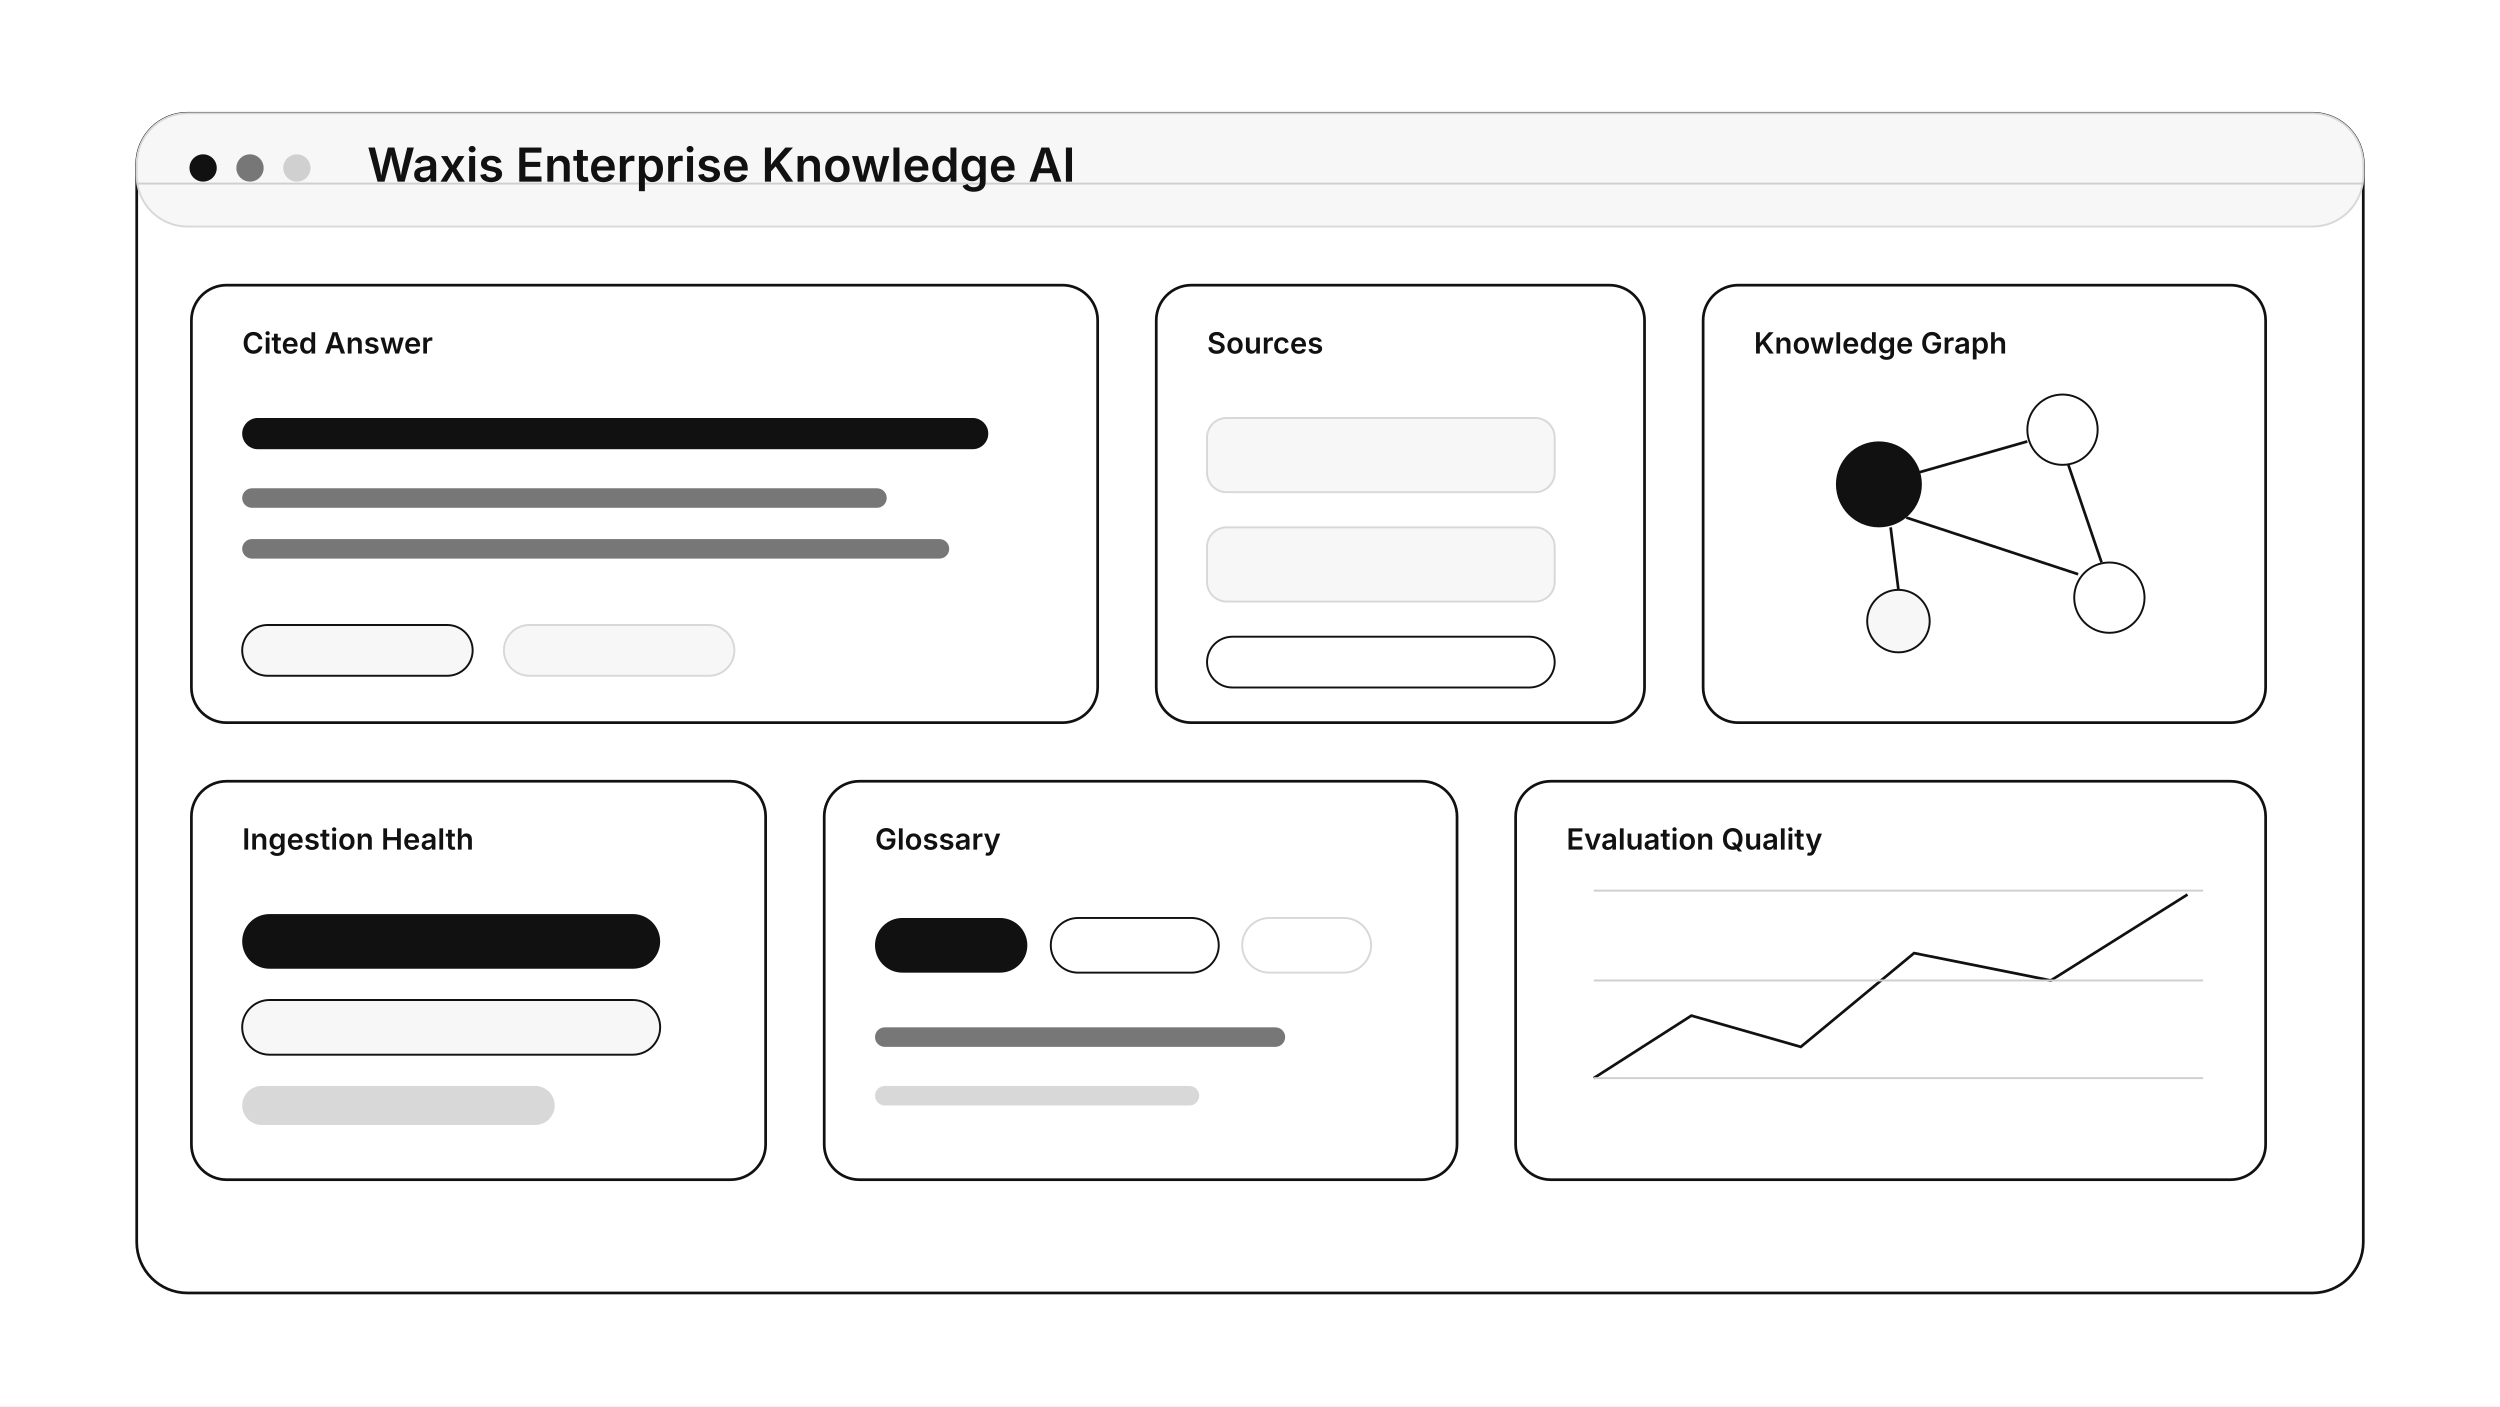
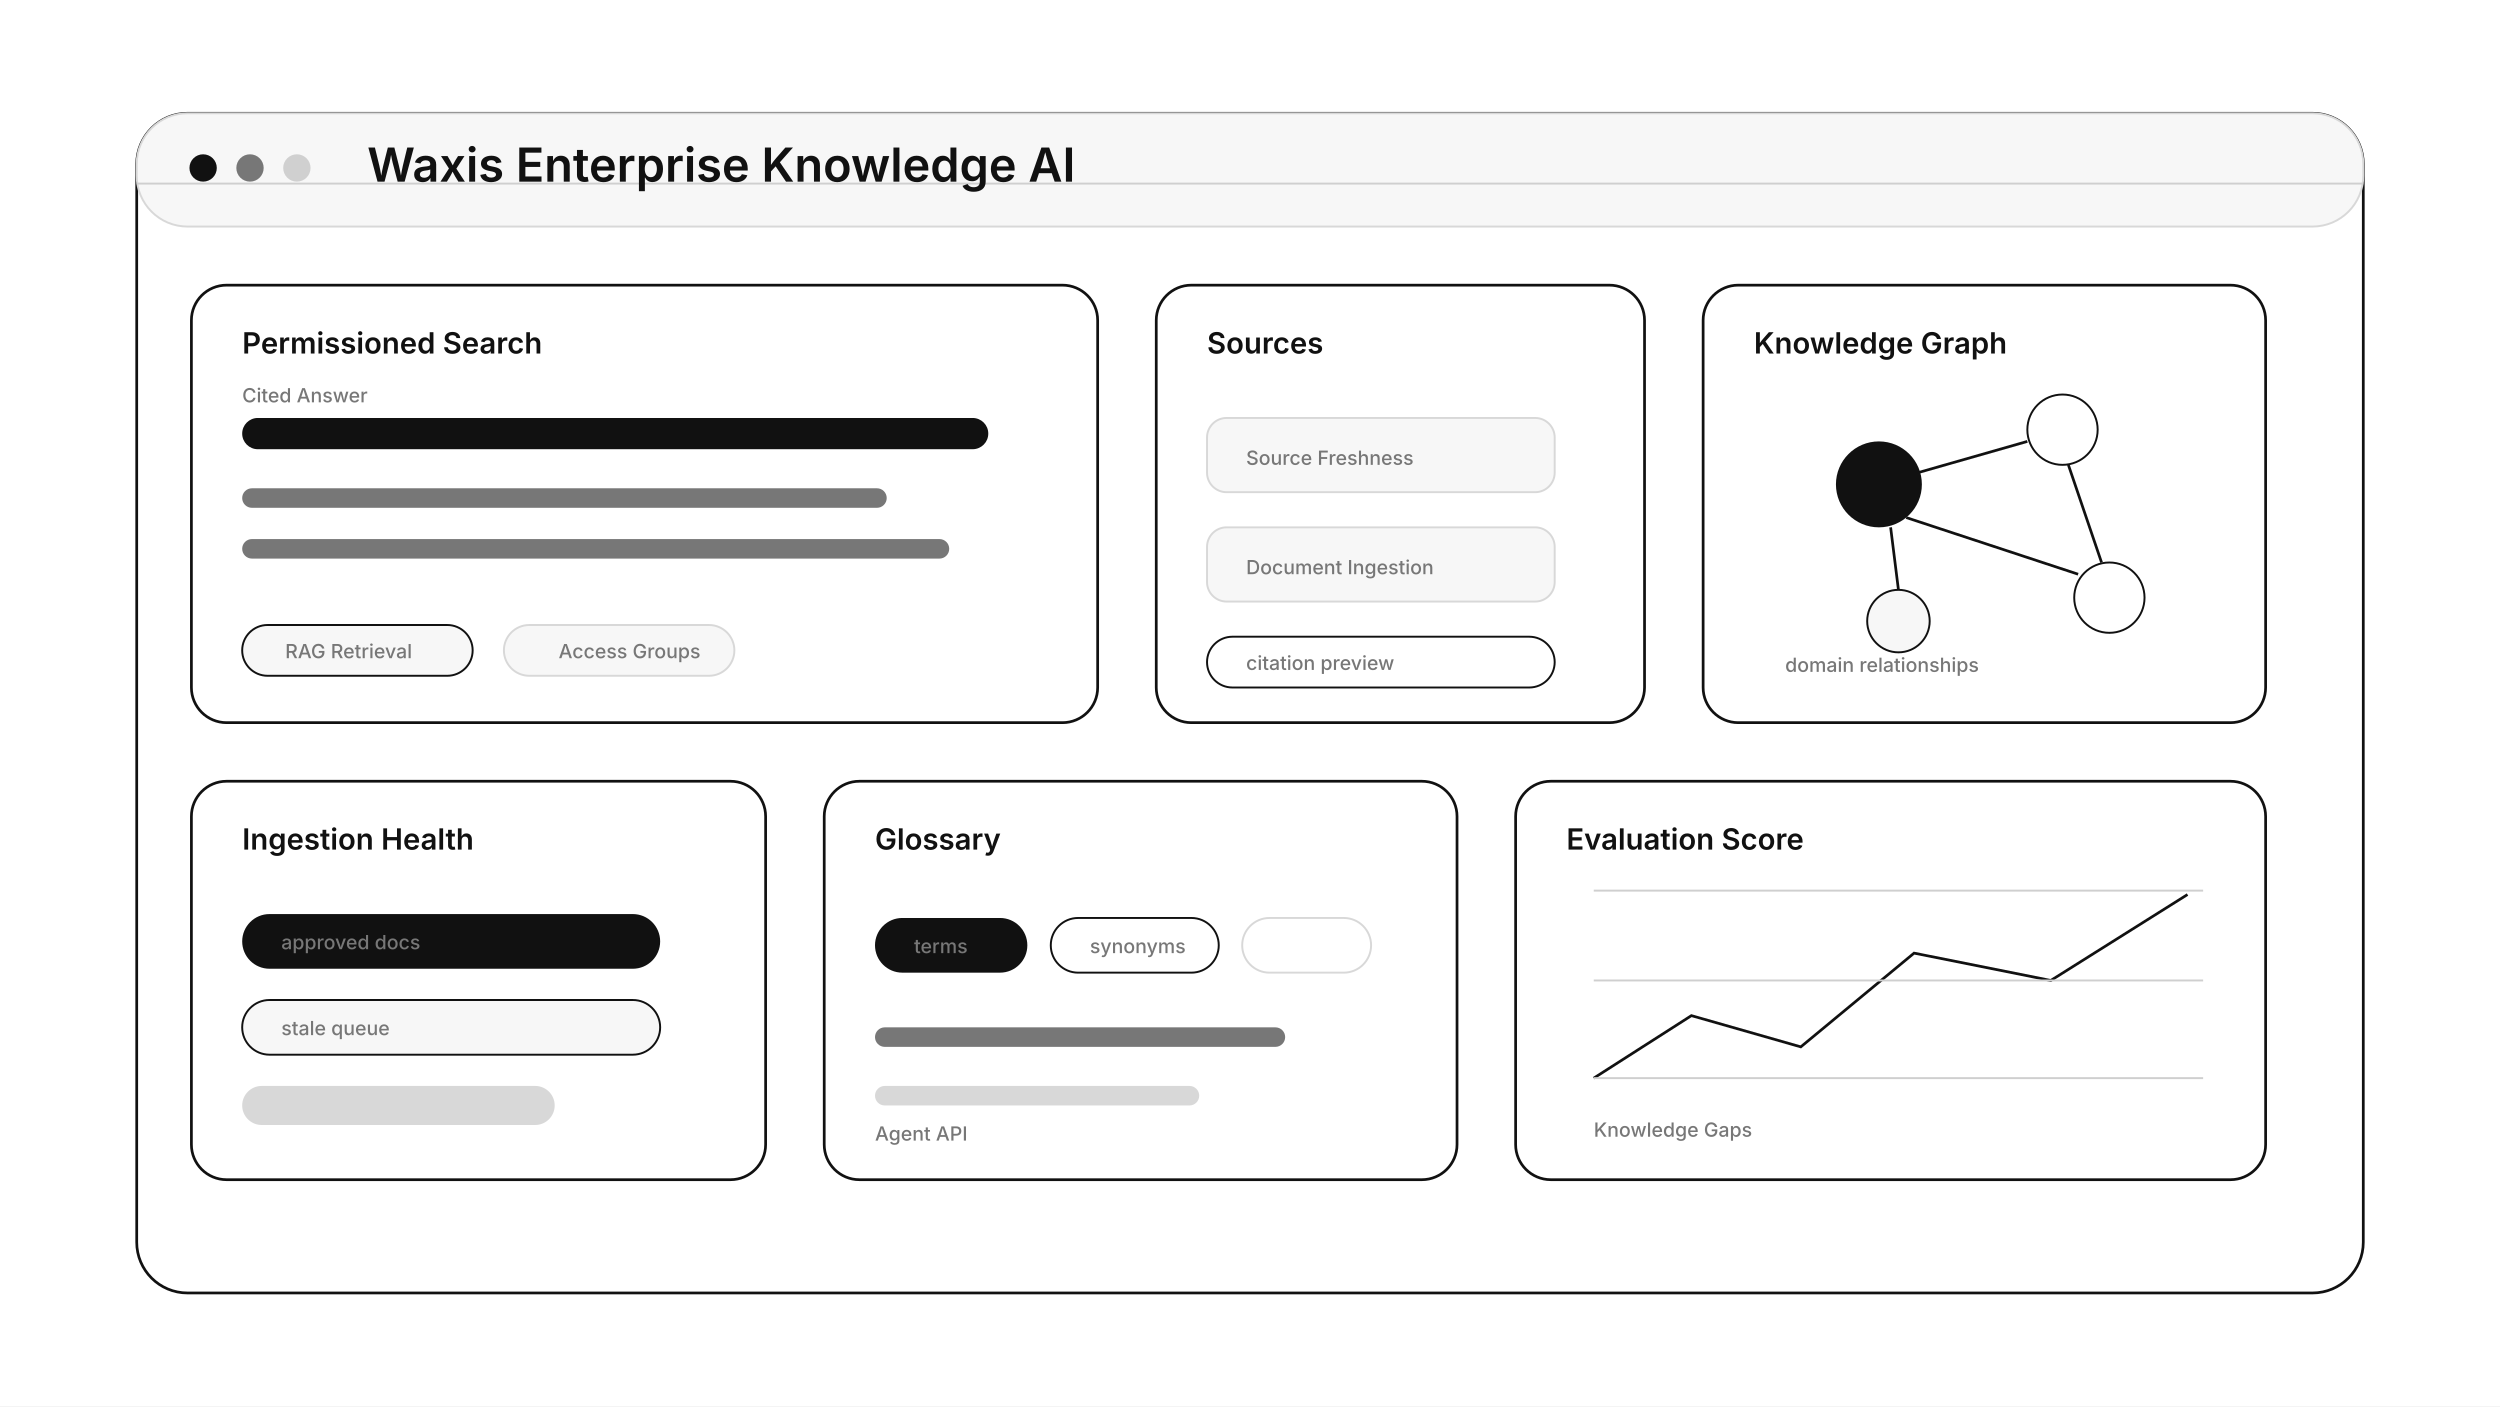
<svg xmlns="http://www.w3.org/2000/svg" width="1280" height="720" viewBox="0 0 1280 720" fill="none" role="img" aria-labelledby="title desc">
  <style>
    .bg{fill:#fff}.line{stroke:#111;stroke-width:1.4}.soft{stroke:#cfcfcf;stroke-width:1}.panel{fill:#fff;stroke:#111;stroke-width:1.4}.sub{fill:#f7f7f7;stroke:#d8d8d8}.title{font:600 24px Inter,Arial,sans-serif;fill:#111}.h{font:600 15px Inter,Arial,sans-serif;fill:#111}.t{font:500 12px Inter,Arial,sans-serif;fill:#555}.xs{font:500 10px Inter,Arial,sans-serif;fill:#777}
  </style>
  <rect class="bg" width="1280" height="720" />
  <rect x="70" y="58" width="1140" height="604" rx="26" class="panel" />
  <rect x="70" y="58" width="1140" height="58" rx="26" class="sub" />
  <path d="M70 94H1210" class="soft" />
  <circle cx="104" cy="86" r="7" fill="#111" />
  <circle cx="128" cy="86" r="7" fill="#777" />
  <circle cx="152" cy="86" r="7" fill="#d0d0d0" />
  <text x="188" y="93" class="title">Waxis Enterprise Knowledge AI</text>
  <rect x="98" y="146" width="464" height="224" rx="18" class="panel" />
-   <text x="124" y="181" class="h">Cited Answer</text>
+   <text x="124" y="181" class="h">Permissioned Search</text>
  <rect x="124" y="214" width="382" height="16" rx="8" fill="#111" />
  <rect x="124" y="250" width="330" height="10" rx="5" fill="#777" />
  <rect x="124" y="276" width="362" height="10" rx="5" fill="#777" />
  <rect x="124" y="320" width="118" height="26" rx="13" fill="#f7f7f7" stroke="#111" />
  <rect x="258" y="320" width="118" height="26" rx="13" fill="#f7f7f7" stroke="#d8d8d8" />
+   <text x="124" y="206" class="xs">Cited Answer</text>
+   <text x="146" y="337" class="xs">RAG Retrieval</text>
+   <text x="286" y="337" class="xs">Access Groups</text>
  <rect x="592" y="146" width="250" height="224" rx="18" class="panel" />
  <text x="618" y="181" class="h">Sources</text>
  <rect x="618" y="214" width="178" height="38" rx="10" class="sub" />
  <rect x="618" y="270" width="178" height="38" rx="10" class="sub" />
  <rect x="618" y="326" width="178" height="26" rx="13" fill="#fff" stroke="#111" />
+   <text x="638" y="238" class="xs">Source Freshness</text>
+   <text x="638" y="294" class="xs">Document Ingestion</text>
+   <text x="638" y="343" class="xs">citation preview</text>
  <rect x="872" y="146" width="288" height="224" rx="18" class="panel" />
  <text x="898" y="181" class="h">Knowledge Graph</text>
  <circle cx="962" cy="248" r="22" fill="#111" />
  <circle cx="1056" cy="220" r="18" fill="#fff" stroke="#111" />
  <circle cx="1080" cy="306" r="18" fill="#fff" stroke="#111" />
  <circle cx="972" cy="318" r="16" fill="#f7f7f7" stroke="#111" />
  <path d="M982 242L1038 226M976 265L1064 294M968 270L972 302M1059 238L1076 288" class="line" />
+   <text x="914" y="344" class="xs">domain relationships</text>
  <rect x="98" y="400" width="294" height="204" rx="18" class="panel" />
  <text x="124" y="435" class="h">Ingestion Health</text>
  <rect x="124" y="468" width="214" height="28" rx="14" fill="#111" />
  <rect x="124" y="512" width="214" height="28" rx="14" fill="#f7f7f7" stroke="#111" />
  <rect x="124" y="556" width="160" height="20" rx="10" fill="#d8d8d8" />
+   <text x="144" y="486" class="xs" fill="#fff">approved docs</text>
+   <text x="144" y="530" class="xs">stale queue</text>
  <rect x="422" y="400" width="324" height="204" rx="18" class="panel" />
  <text x="448" y="435" class="h">Glossary</text>
  <rect x="448" y="470" width="78" height="28" rx="14" fill="#111" />
  <rect x="538" y="470" width="86" height="28" rx="14" fill="#fff" stroke="#111" />
  <rect x="636" y="470" width="66" height="28" rx="14" fill="#fff" stroke="#d8d8d8" />
  <rect x="448" y="526" width="210" height="10" rx="5" fill="#777" />
  <rect x="448" y="556" width="166" height="10" rx="5" fill="#d8d8d8" />
+   <text x="468" y="488" class="xs" fill="#fff">terms</text>
+   <text x="558" y="488" class="xs">synonyms</text>
+   <text x="448" y="584" class="xs">Agent API</text>
  <rect x="776" y="400" width="384" height="204" rx="18" class="panel" />
-   <text x="802" y="435" class="h">Evaluation Quality</text>
+   <text x="802" y="435" class="h">Evaluation Score</text>
  <path d="M816 552L866 520L922 536L980 488L1050 502L1120 458" class="line" />
  <path d="M816 552H1128M816 502H1128M816 456H1128" class="soft" />
+   <text x="816" y="582" class="xs">Knowledge Gaps</text>
</svg>
